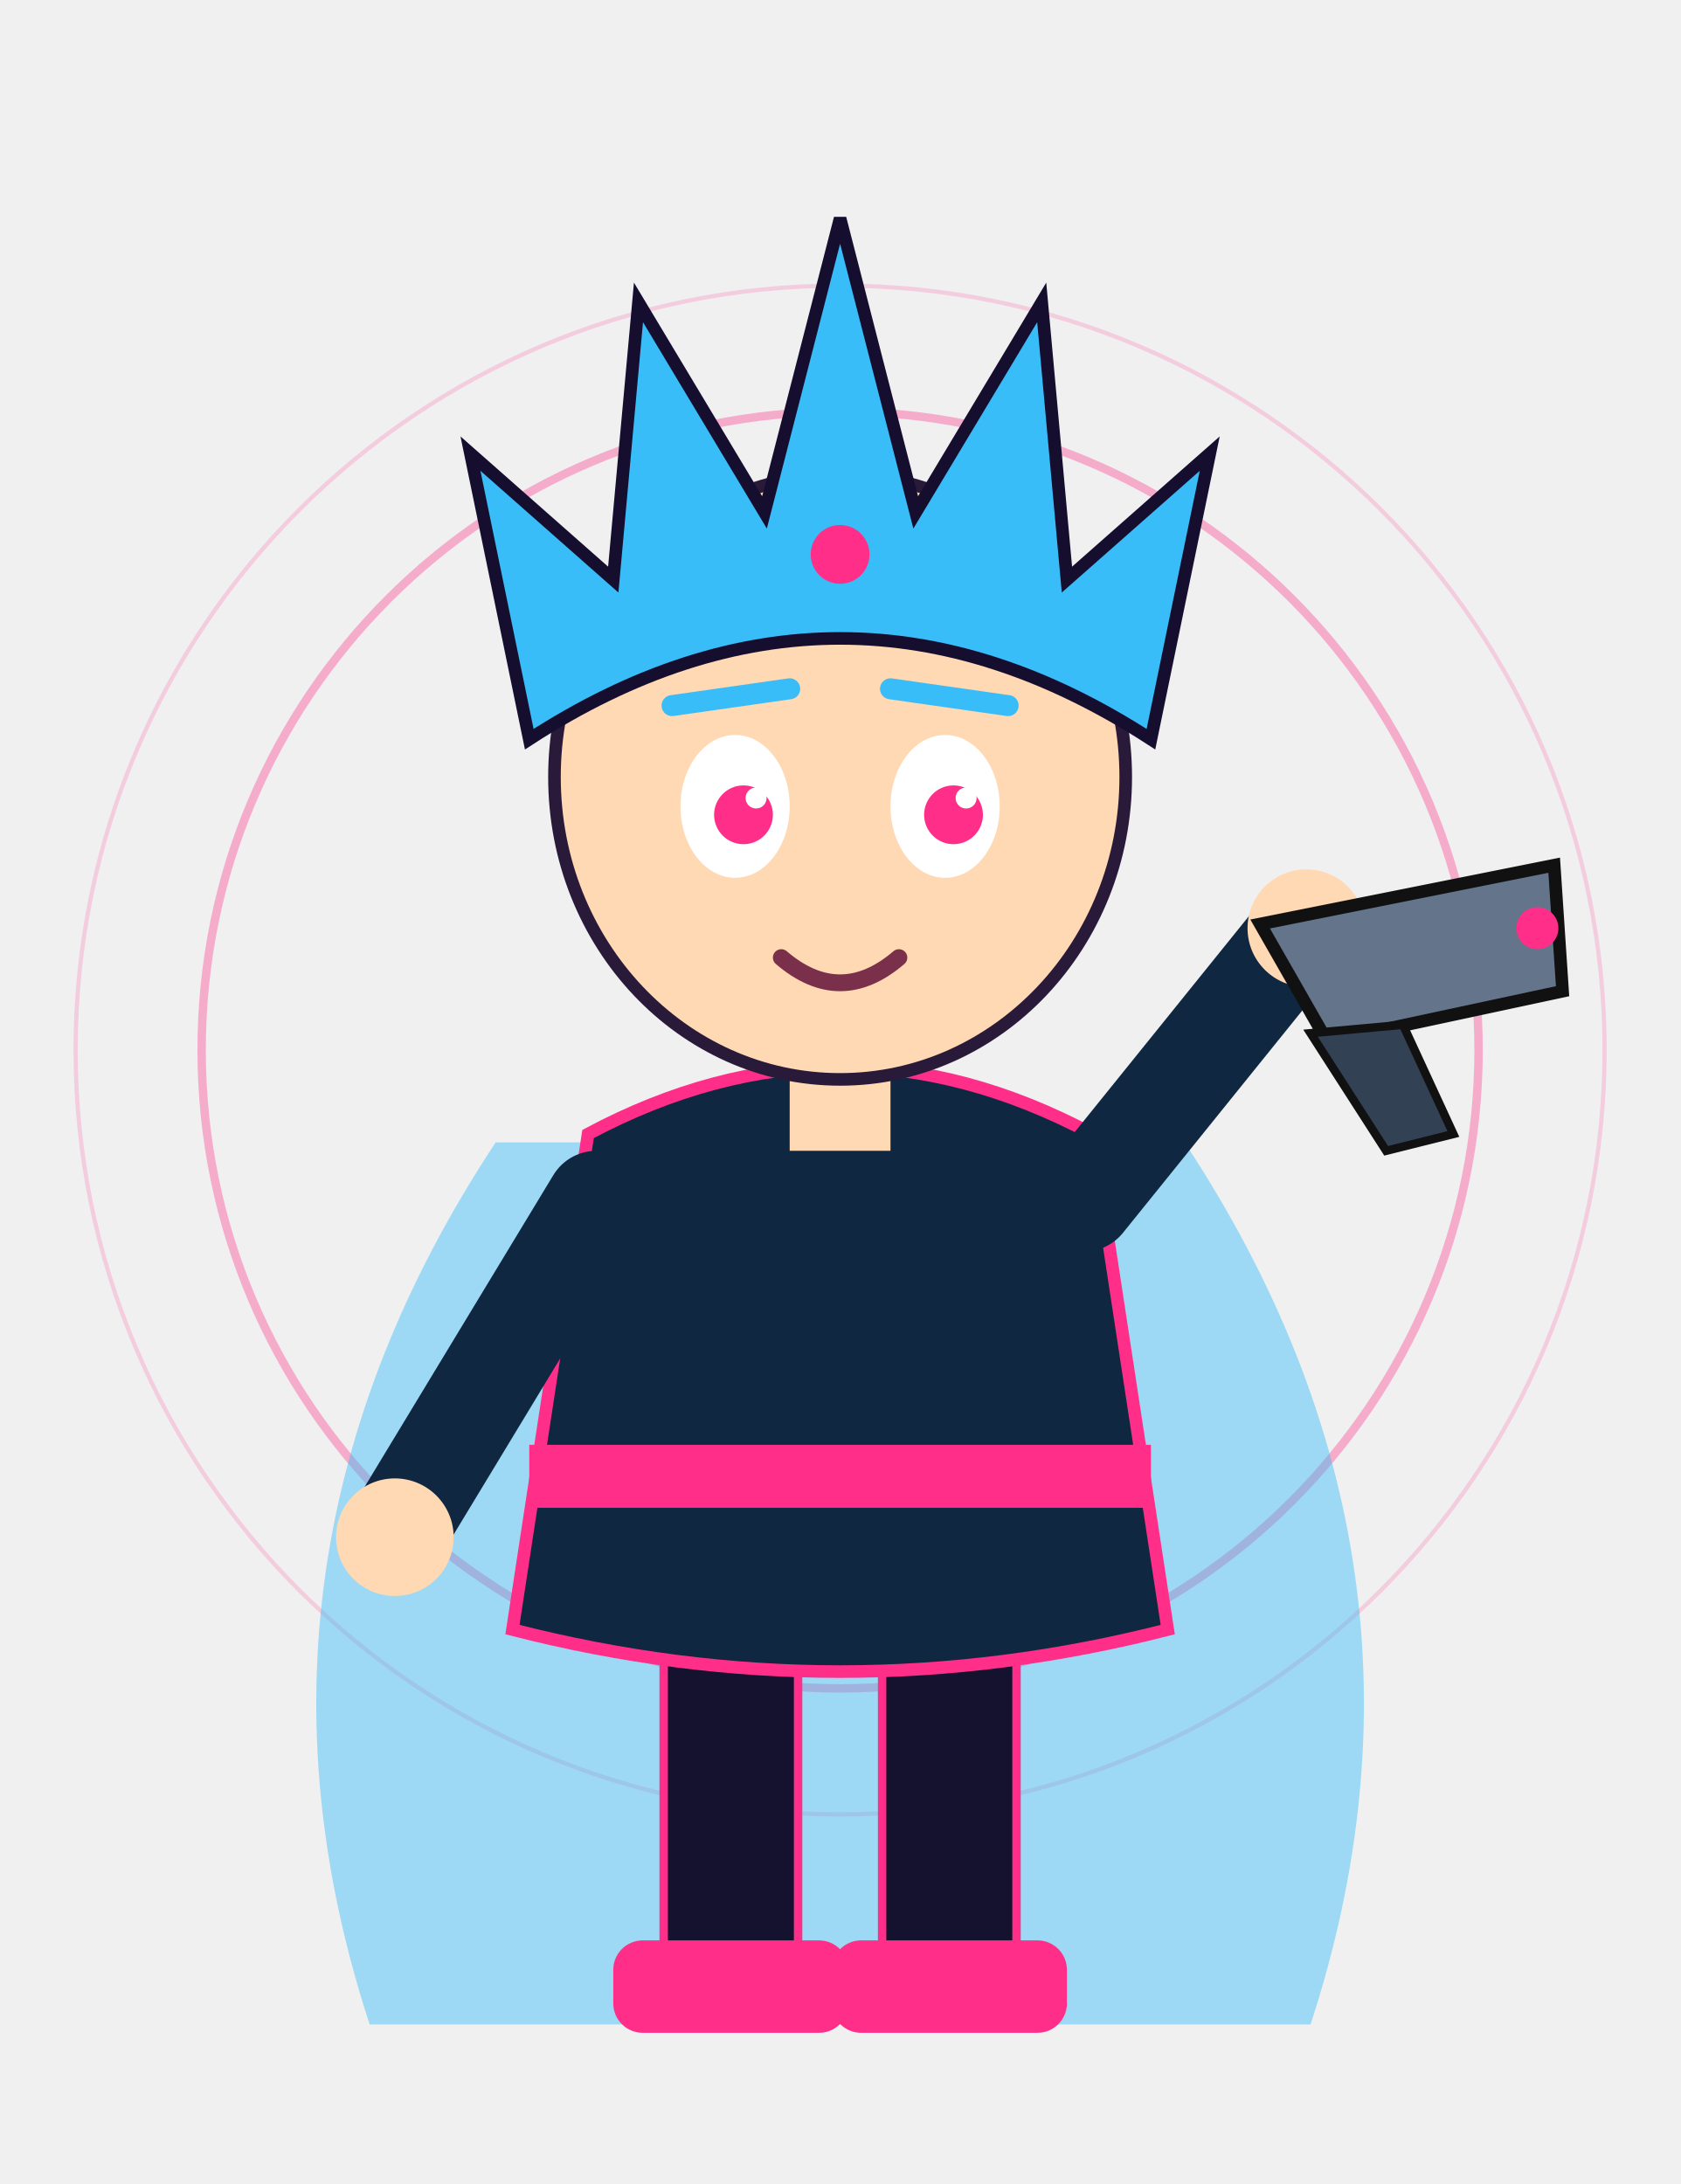
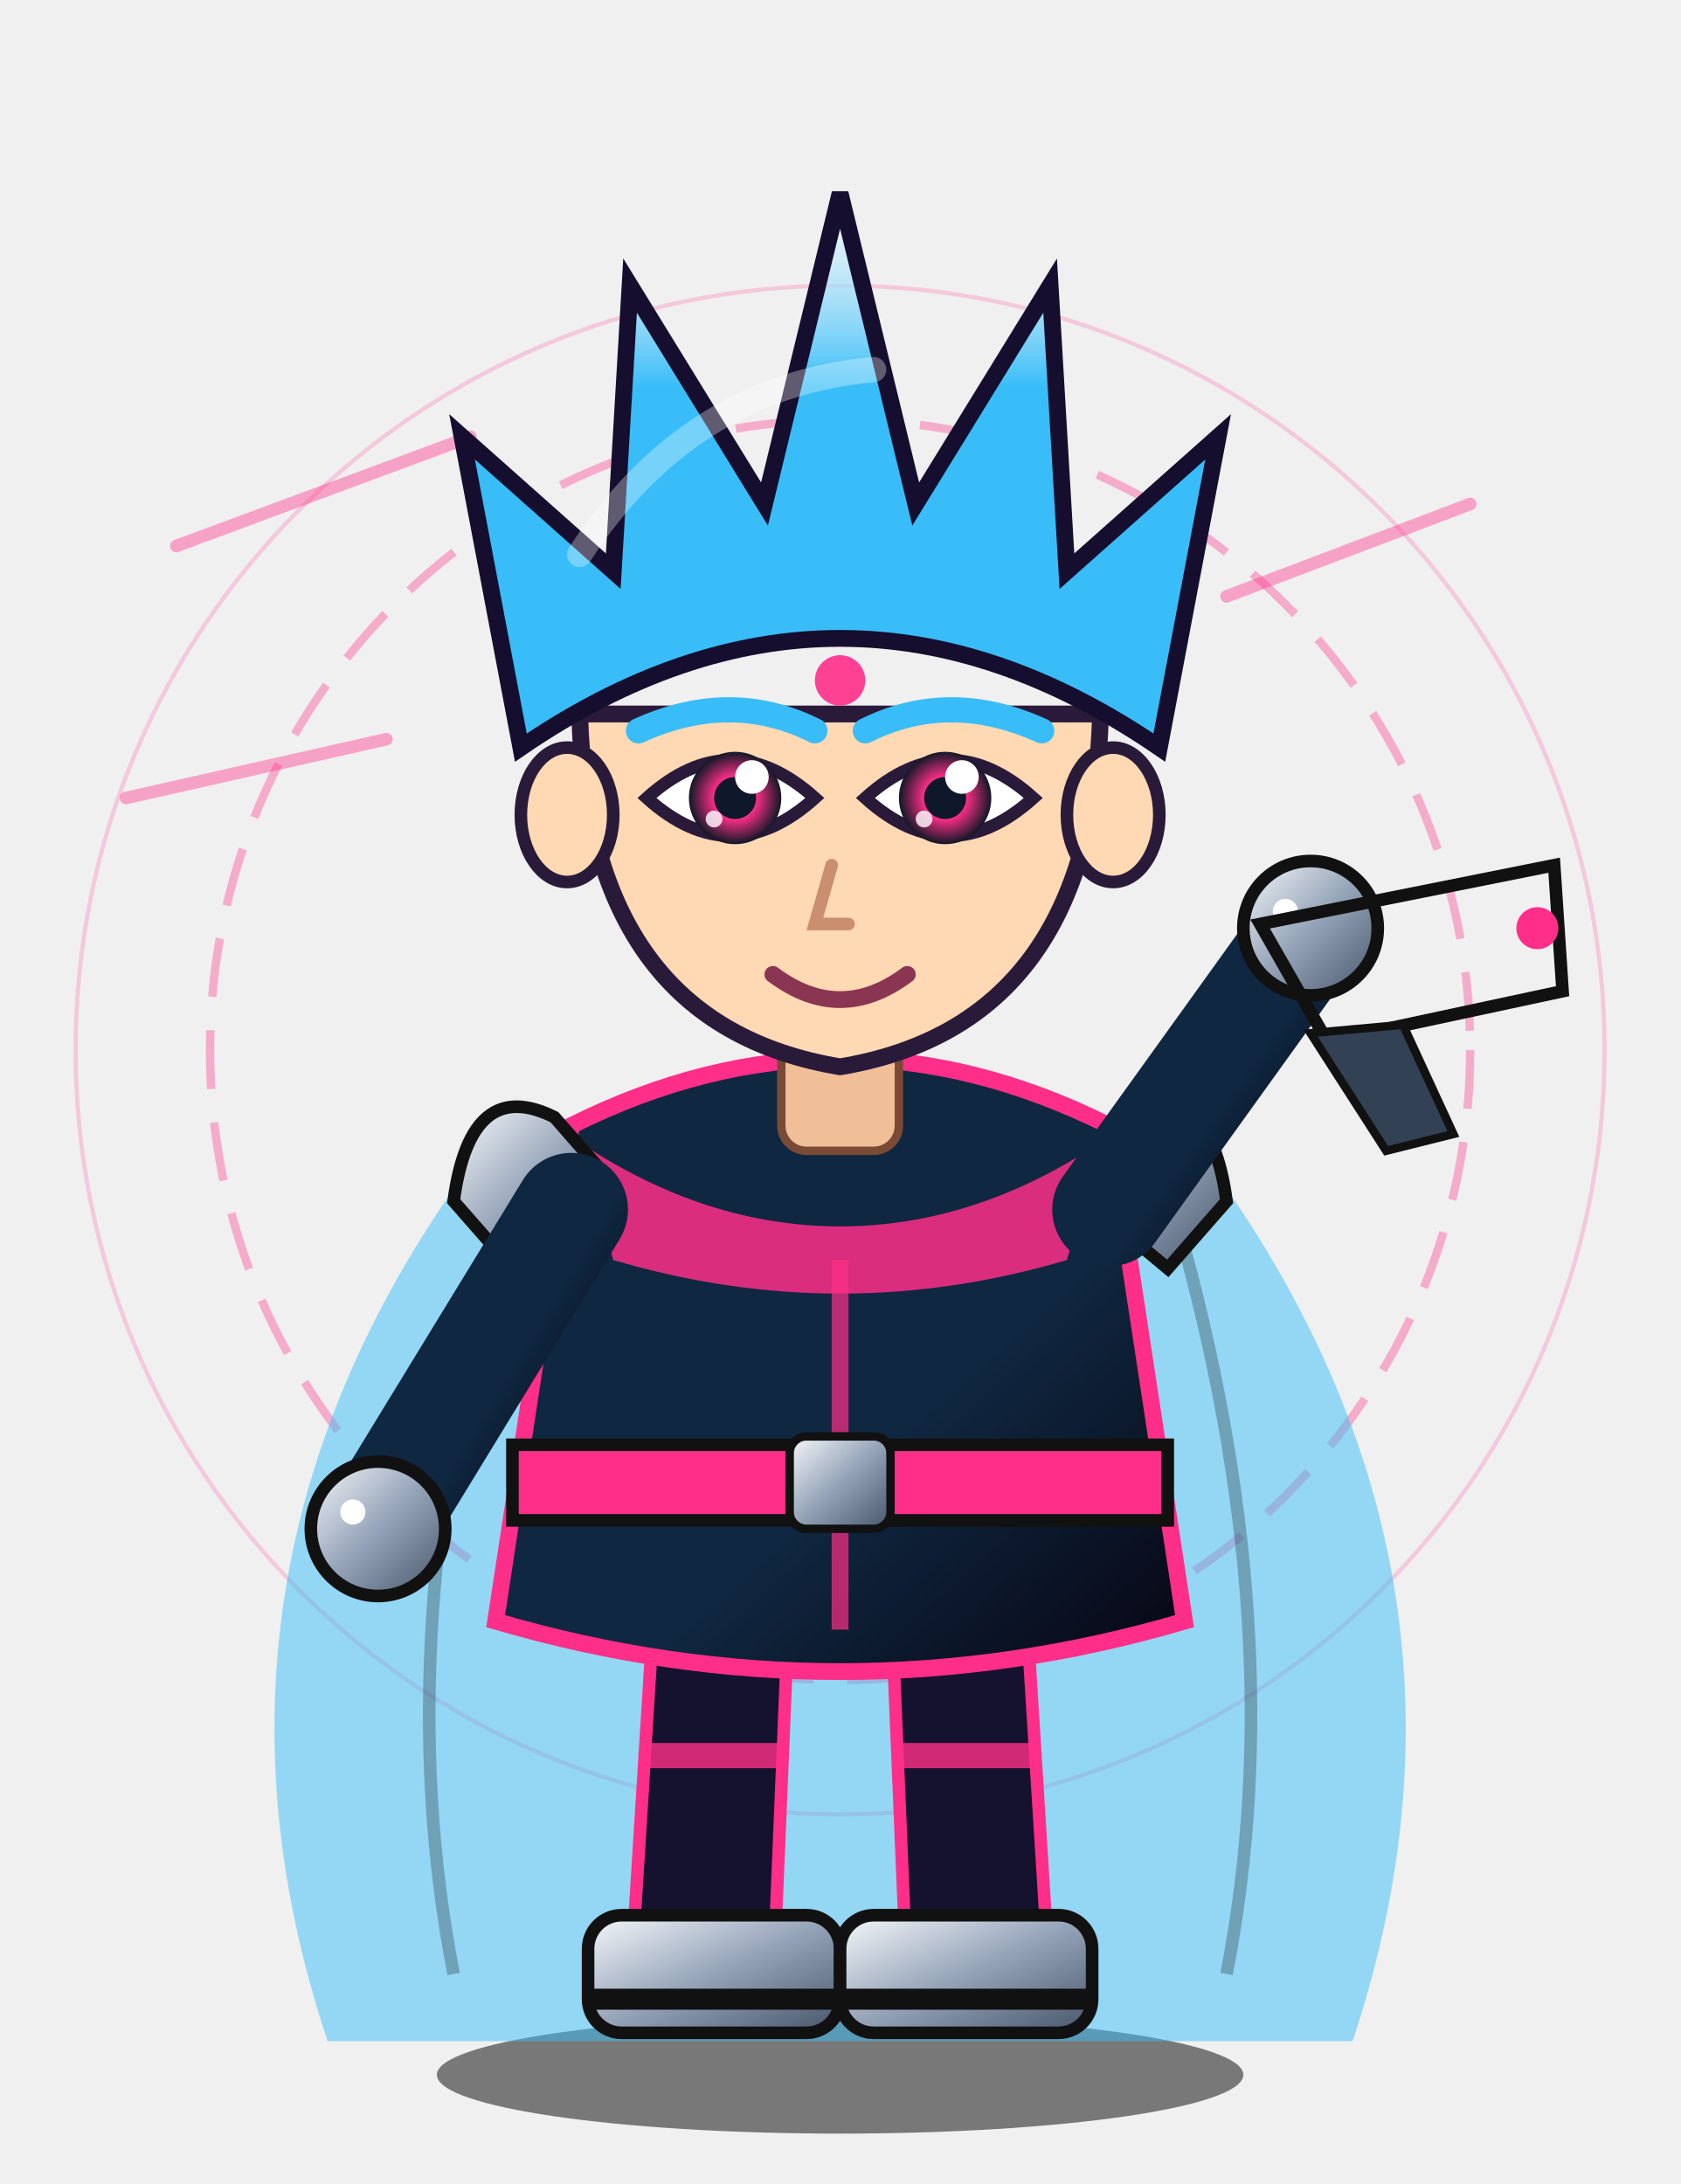
<svg xmlns="http://www.w3.org/2000/svg" width="400" height="520" viewBox="0 0 400 520">
  <g transform="scale(1.0)">
-     <circle cx="200" cy="250" r="152" fill="none" stroke="#ff2e88" stroke-width="2" opacity=".35" />
-     <circle cx="200" cy="250" r="182" fill="none" stroke="#ff2e88" stroke-width="1" opacity=".18" />
-     <path d="M118 272 Q52 372 88 482 L312 482 Q348 372 282 272Z" fill="#38bdf8" opacity=".45" />
-     <rect x="158" y="382" width="32" height="98" rx="10" fill="#15122f" stroke="#ff2e88" stroke-width="2" />
-     <rect x="210" y="382" width="32" height="98" rx="10" fill="#15122f" stroke="#ff2e88" stroke-width="2" />
-     <rect x="146" y="462" width="56" height="22" rx="7" fill="#ff2e88" />
-     <rect x="198" y="462" width="56" height="22" rx="7" fill="#ff2e88" />
-     <path d="M140 270 Q200 238 260 270 L278 388 Q200 408 122 388Z" fill="#0f2740" stroke="#ff2e88" stroke-width="3" />
-     <rect x="126" y="344" width="148" height="15" fill="#ff2e88" />
-     <path d="M142 286 L96 362" stroke="#0f2740" stroke-width="24" stroke-linecap="round" />
-     <path d="M258 286 L308 224" stroke="#0f2740" stroke-width="24" stroke-linecap="round" />
-     <circle cx="94" cy="366" r="14" fill="#ffd9b3" />
-     <circle cx="311" cy="221" r="14" fill="#ffd9b3" />
-     <rect x="188" y="248" width="24" height="26" fill="#ffd9b3" />
-     <ellipse cx="200" cy="185" rx="68" ry="72" fill="#ffd9b3" stroke="#2a1a3a" stroke-width="3" />
-     <path d="M126 176 L112 108 L146 138 L152 72 L182 122 L200 52 L218 122 L248 72 L254 138 L288 108 L274 176 Q200 128 126 176Z" fill="#38bdf8" stroke="#160e2e" stroke-width="3" />
-     <ellipse cx="175" cy="192" rx="13" ry="17" fill="#fff" />
-     <ellipse cx="225" cy="192" rx="13" ry="17" fill="#fff" />
-     <circle cx="177" cy="194" r="7" fill="#ff2e88" />
-     <circle cx="227" cy="194" r="7" fill="#ff2e88" />
-     <circle cx="180" cy="190" r="2.5" fill="#fff" />
-     <circle cx="230" cy="190" r="2.5" fill="#fff" />
-     <path d="M160 168 L188 164 M212 164 L240 168" stroke="#38bdf8" stroke-width="5" stroke-linecap="round" />
-     <path d="M186 228 Q200 240 214 228" fill="none" stroke="#7a2f4a" stroke-width="4" stroke-linecap="round" />
-     <circle cx="200" cy="132" r="7" fill="#ff2e88" />
-     <path d="M300 220 L370 206 L372 236 L316 248Z" fill="#64748b" stroke="#111" stroke-width="3" />
+     <defs>
+       <linearGradient id="cuerpo-cyborg" x1="0" y1="0" x2="1" y2="1">
+         <stop offset="0" stop-color="#0f2740" />
+         <stop offset=".6" stop-color="#0f2740" />
+         <stop offset="1" stop-color="#070512" />
+       </linearGradient>
+       <linearGradient id="pelo-cyborg" x1="0" y1="0" x2="0" y2="1">
+         <stop offset="0" stop-color="#ffffff" stop-opacity=".45" />
+         <stop offset=".35" stop-color="#38bdf8" />
+         <stop offset="1" stop-color="#38bdf8" />
+       </linearGradient>
+       <radialGradient id="iris-cyborg">
+         <stop offset="0" stop-color="#fff" />
+         <stop offset=".45" stop-color="#ff2e88" />
+         <stop offset="1" stop-color="#111827" />
+       </radialGradient>
+       <linearGradient id="metal-cyborg" x1="0" y1="0" x2="1" y2="1">
+         <stop offset="0" stop-color="#f8fafc" />
+         <stop offset=".5" stop-color="#94a3b8" />
+         <stop offset="1" stop-color="#475569" />
+       </linearGradient>
+     </defs>
+     <ellipse cx="200" cy="494" rx="96" ry="14" fill="#000" opacity=".5" />
+     <circle cx="200" cy="250" r="150" fill="none" stroke="#ff2e88" stroke-width="2" opacity=".35" stroke-dasharray="14 8" />
+     <circle cx="200" cy="250" r="182" fill="none" stroke="#ff2e88" stroke-width="1" opacity=".2" />
+     <path d="M42 130 l70 -26 M30 190 l62 -14 M350 120 l-58 22" stroke="#ff2e88" stroke-width="3" opacity=".4" stroke-linecap="round" />
+     <path d="M116 272 Q40 372 78 486 L322 486 Q360 372 284 272Z" fill="#38bdf8" opacity=".5" />
+     <path d="M120 290 Q92 388 108 470 M280 290 Q308 388 292 470" fill="none" stroke="#000" stroke-width="3" opacity=".25" />
+     <path d="M156 378 L150 474 L184 474 L188 378Z" fill="#15122f" stroke="#ff2e88" stroke-width="3" />
+     <path d="M212 378 L216 474 L250 474 L244 378Z" fill="#15122f" stroke="#ff2e88" stroke-width="3" />
+     <path d="M154 418 L186 418 M214 418 L246 418" stroke="#ff2e88" stroke-width="6" opacity=".8" />
+     <rect x="140" y="456" width="60" height="28" rx="8" fill="url(#metal-cyborg)" stroke="#111" stroke-width="3" />
+     <rect x="200" y="456" width="60" height="28" rx="8" fill="url(#metal-cyborg)" stroke="#111" stroke-width="3" />
+     <path d="M140 476 H200 M200 476 H260" stroke="#111" stroke-width="5" />
+     <path d="M136 268 Q200 236 264 268 L282 386 Q200 410 118 386Z" fill="url(#cuerpo-cyborg)" stroke="#ff2e88" stroke-width="4" />
+     <path d="M138 272 Q168 292 200 292 Q232 292 262 272 L254 300 Q200 316 146 300Z" fill="#ff2e88" opacity=".85" />
+     <path d="M132 266 Q112 256 108 286 L122 302 L146 282Z" fill="url(#metal-cyborg)" stroke="#111" stroke-width="3" />
+     <path d="M268 266 Q288 256 292 286 L278 302 L254 282Z" fill="url(#metal-cyborg)" stroke="#111" stroke-width="3" />
+     <path d="M200 300 L200 388" stroke="#ff2e88" stroke-width="4" opacity=".7" />
+     <rect x="122" y="344" width="156" height="18" fill="#ff2e88" stroke="#111" stroke-width="3" />
+     <rect x="188" y="342" width="24" height="22" rx="4" fill="url(#metal-cyborg)" stroke="#111" stroke-width="2" />
+     <path d="M136 288 L92 360" stroke="url(#cuerpo-cyborg)" stroke-width="27" stroke-linecap="round" />
+     <path d="M264 288 L310 224" stroke="url(#cuerpo-cyborg)" stroke-width="27" stroke-linecap="round" />
+     <circle cx="90" cy="364" r="16" fill="url(#metal-cyborg)" stroke="#111" stroke-width="3" />
+     <circle cx="312" cy="221" r="16" fill="url(#metal-cyborg)" stroke="#111" stroke-width="3" />
+     <circle cx="84" cy="360" r="3" fill="#fff" />
+     <circle cx="306" cy="217" r="3" fill="#fff" />
+     <rect x="186" y="244" width="28" height="30" rx="6" fill="#f0be97" stroke="#7a4a35" stroke-width="2" />
+     <path d="M138 170 Q140 244 200 254 Q260 244 262 170Z" fill="#ffd9b3" stroke="#2a1a3a" stroke-width="4" />
+     <ellipse cx="135" cy="194" rx="11" ry="16" fill="#ffd9b3" stroke="#2a1a3a" stroke-width="3" />
+     <ellipse cx="265" cy="194" rx="11" ry="16" fill="#ffd9b3" stroke="#2a1a3a" stroke-width="3" />
+     <path d="M154 190 Q174 172 194 190 Q174 208 154 190Z" fill="#fff" stroke="#2a1a3a" stroke-width="3" />
+     <path d="M206 190 Q226 172 246 190 Q226 208 206 190Z" fill="#fff" stroke="#2a1a3a" stroke-width="3" />
+     <circle cx="175" cy="190" r="11" fill="url(#iris-cyborg)" />
+     <circle cx="225" cy="190" r="11" fill="url(#iris-cyborg)" />
+     <circle cx="175" cy="190" r="5" fill="#0f172a" />
+     <circle cx="225" cy="190" r="5" fill="#0f172a" />
+     <circle cx="179" cy="185" r="4" fill="#fff" />
+     <circle cx="229" cy="185" r="4" fill="#fff" />
+     <circle cx="170" cy="195" r="2" fill="#fff" opacity=".8" />
+     <circle cx="220" cy="195" r="2" fill="#fff" opacity=".8" />
+     <path d="M152 174 Q174 164 194 174 M206 174 Q226 164 248 174" fill="none" stroke="#38bdf8" stroke-width="6" stroke-linecap="round" />
+     <path d="M198 206 L194 220 L202 220" fill="none" stroke="#c98f6e" stroke-width="3" stroke-linecap="round" />
+     <path d="M184 232 Q200 244 216 232" fill="none" stroke="#8a3552" stroke-width="4" stroke-linecap="round" />
+     <circle cx="200" cy="162" r="6" fill="#ff2e88" opacity=".9" />
+     <path d="M124 178 L110 104 L146 136 L150 68 L182 120 L200 46 L218 120 L250 68 L254 136 L290 104 L276 178 Q200 126 124 178Z" fill="url(#pelo-cyborg)" stroke="#160e2e" stroke-width="4" />
+     <path d="M138 132 Q164 92 208 88" fill="none" stroke="#fff" stroke-width="6" opacity=".32" stroke-linecap="round" />
+     <path d="M300 220 L370 206 L372 236 L316 248Z" fill="url(#metal-{ident})" stroke="#111" stroke-width="3" />
    <path d="M312 246 L330 274 L346 270 L334 244Z" fill="#334155" stroke="#111" stroke-width="2" />
    <circle cx="366" cy="221" r="5" fill="#ff2e88" />
  </g>
</svg>
